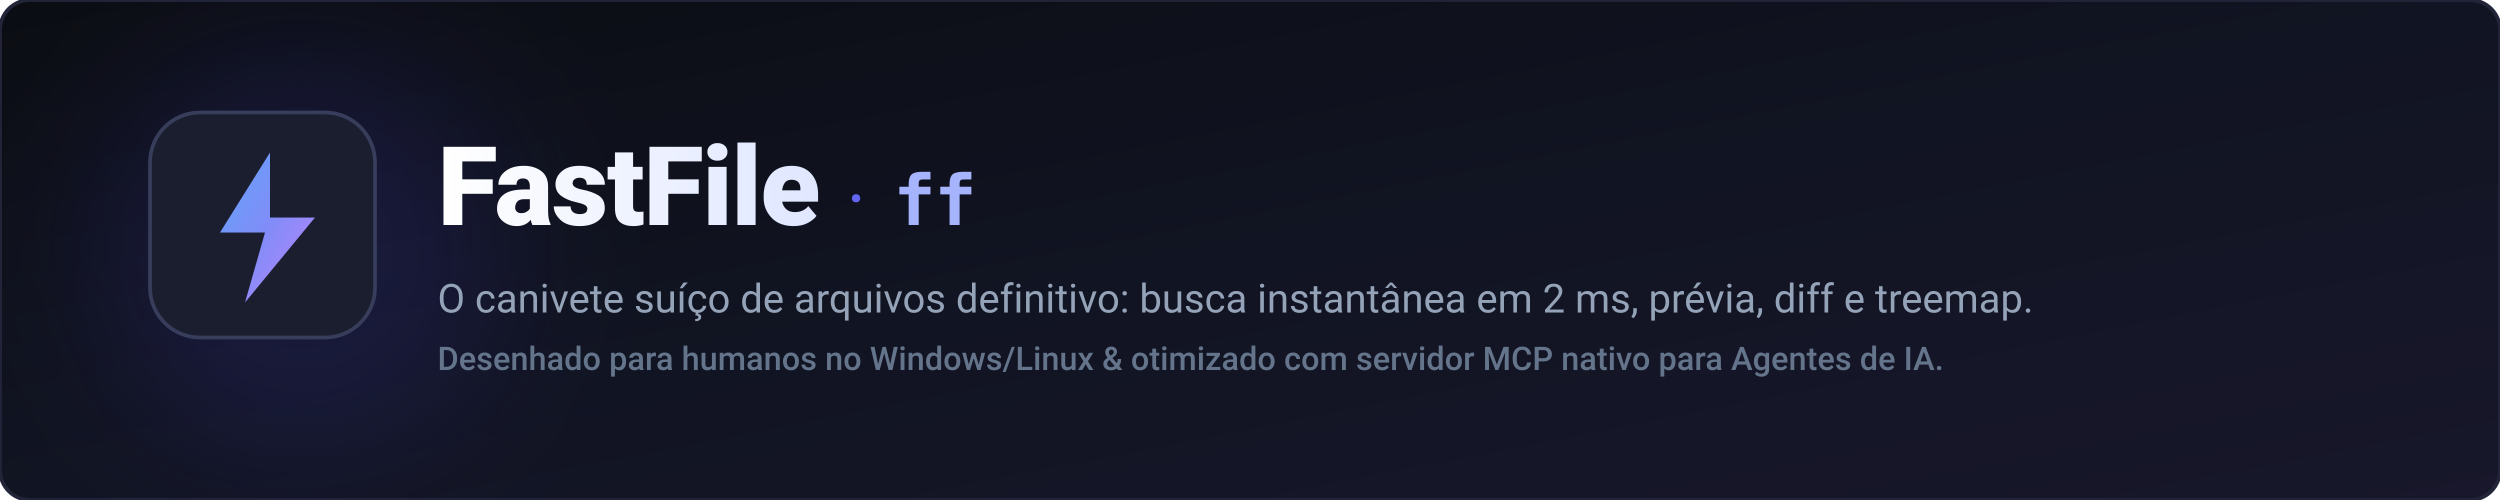
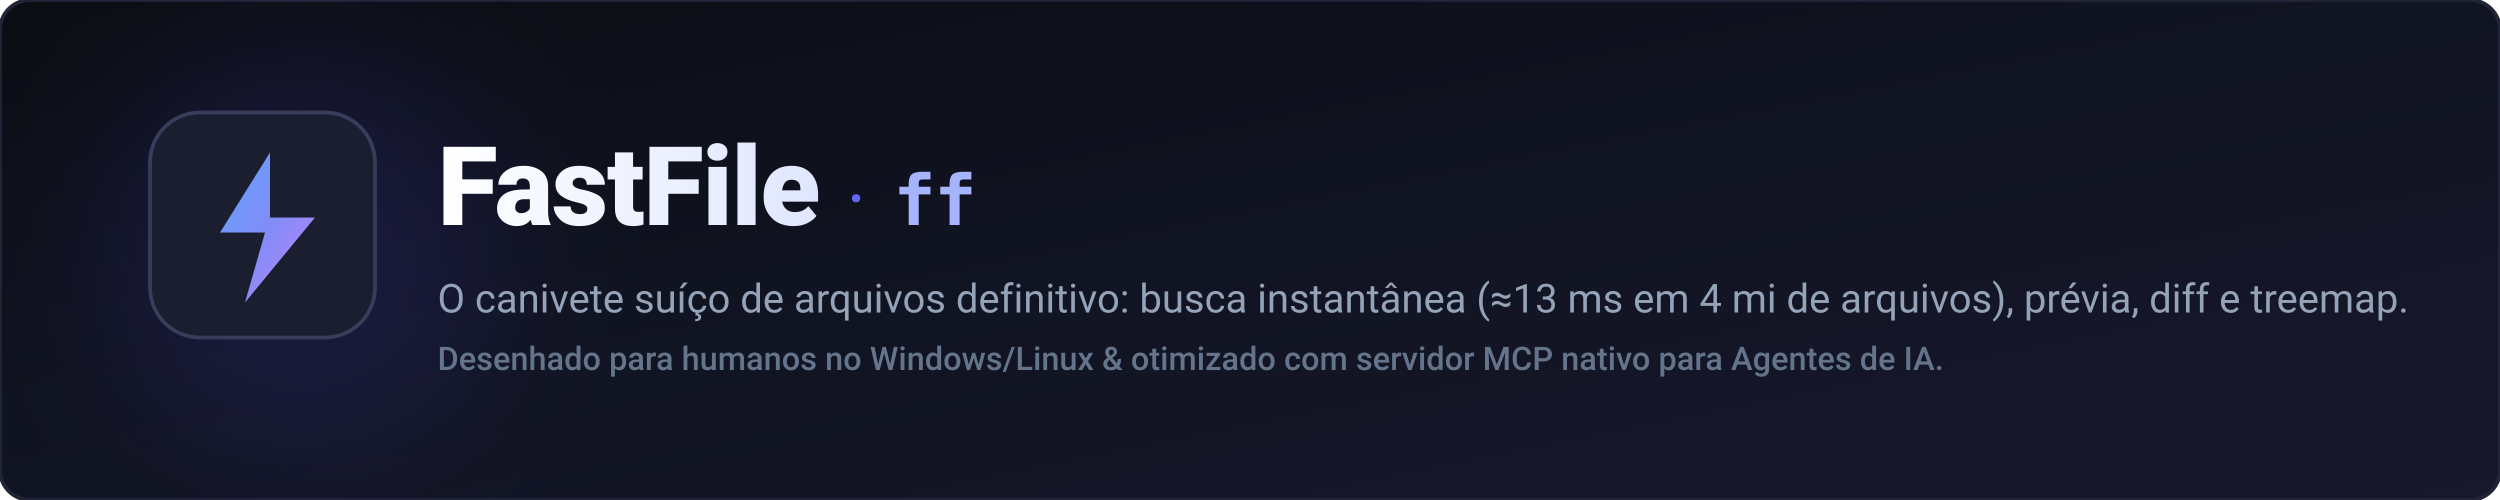
<svg xmlns="http://www.w3.org/2000/svg" viewBox="0 0 1000 200" width="100%" height="auto">
  <defs>
    <linearGradient id="bannerBg" x1="0%" y1="0%" x2="100%" y2="100%">
      <stop offset="0%" stop-color="#0b0d13" />
      <stop offset="50%" stop-color="#111422" />
      <stop offset="100%" stop-color="#18172b" />
    </linearGradient>
    <linearGradient id="textGrad" x1="0%" y1="0%" x2="100%" y2="0%">
      <stop offset="0%" stop-color="#ffffff" />
      <stop offset="70%" stop-color="#e0e7ff" />
      <stop offset="100%" stop-color="#818cf8" />
    </linearGradient>
    <linearGradient id="boltGrad" x1="0%" y1="0%" x2="100%" y2="100%">
      <stop offset="0%" stop-color="#60a5fa" />
      <stop offset="50%" stop-color="#818cf8" />
      <stop offset="100%" stop-color="#c084fc" />
    </linearGradient>
  </defs>
  <rect width="1000" height="200" rx="12" fill="url(#bannerBg)" stroke="#222538" stroke-width="1.5" />
  <circle cx="120" cy="100" r="80" fill="#4f46e5" opacity="0.15" filter="blur(30px)" />
  <g transform="translate(60, 45)">
    <rect width="90" height="90" rx="20" fill="#1b1e2e" stroke="#373d5a" stroke-width="1.5" />
    <path d="M48 16 L28 48 L46 48 L38 76 L66 42 L48 42 Z" fill="url(#boltGrad)" />
  </g>
  <text x="175" y="90" fill="url(#textGrad)" font-family="-apple-system, BlinkMacSystemFont, 'Segoe UI', Roboto, sans-serif" font-size="44" font-weight="800" letter-spacing="-0.5">
    FastFile
    <tspan fill="#6366f1" font-size="30" font-weight="400"> · </tspan>
    <tspan fill="#a5b4fc" font-family="'Cascadia Code', monospace" font-size="28" font-weight="600">ff</tspan>
  </text>
  <text x="175" y="125" fill="#94a3b8" font-family="-apple-system, BlinkMacSystemFont, 'Segoe UI', Roboto, sans-serif" font-size="16" font-weight="400">
-     O canivete suíço de arquivos definitivo: busca instantânea em 2 ms, prévia, diff e treemap.
+     O canivete suíço de arquivos definitivo: busca instantânea (≈13 ms em 4 mi de arquivos), prévia, diff e treemap.
  </text>
  <text x="175" y="148" fill="#64748b" font-family="-apple-system, BlinkMacSystemFont, 'Segoe UI', Roboto, sans-serif" font-size="13" font-weight="500">
    Desenhado para humanos no Windows/Linux &amp; otimizado com servidor MCP nativo para Agentes de IA.
  </text>
</svg>
